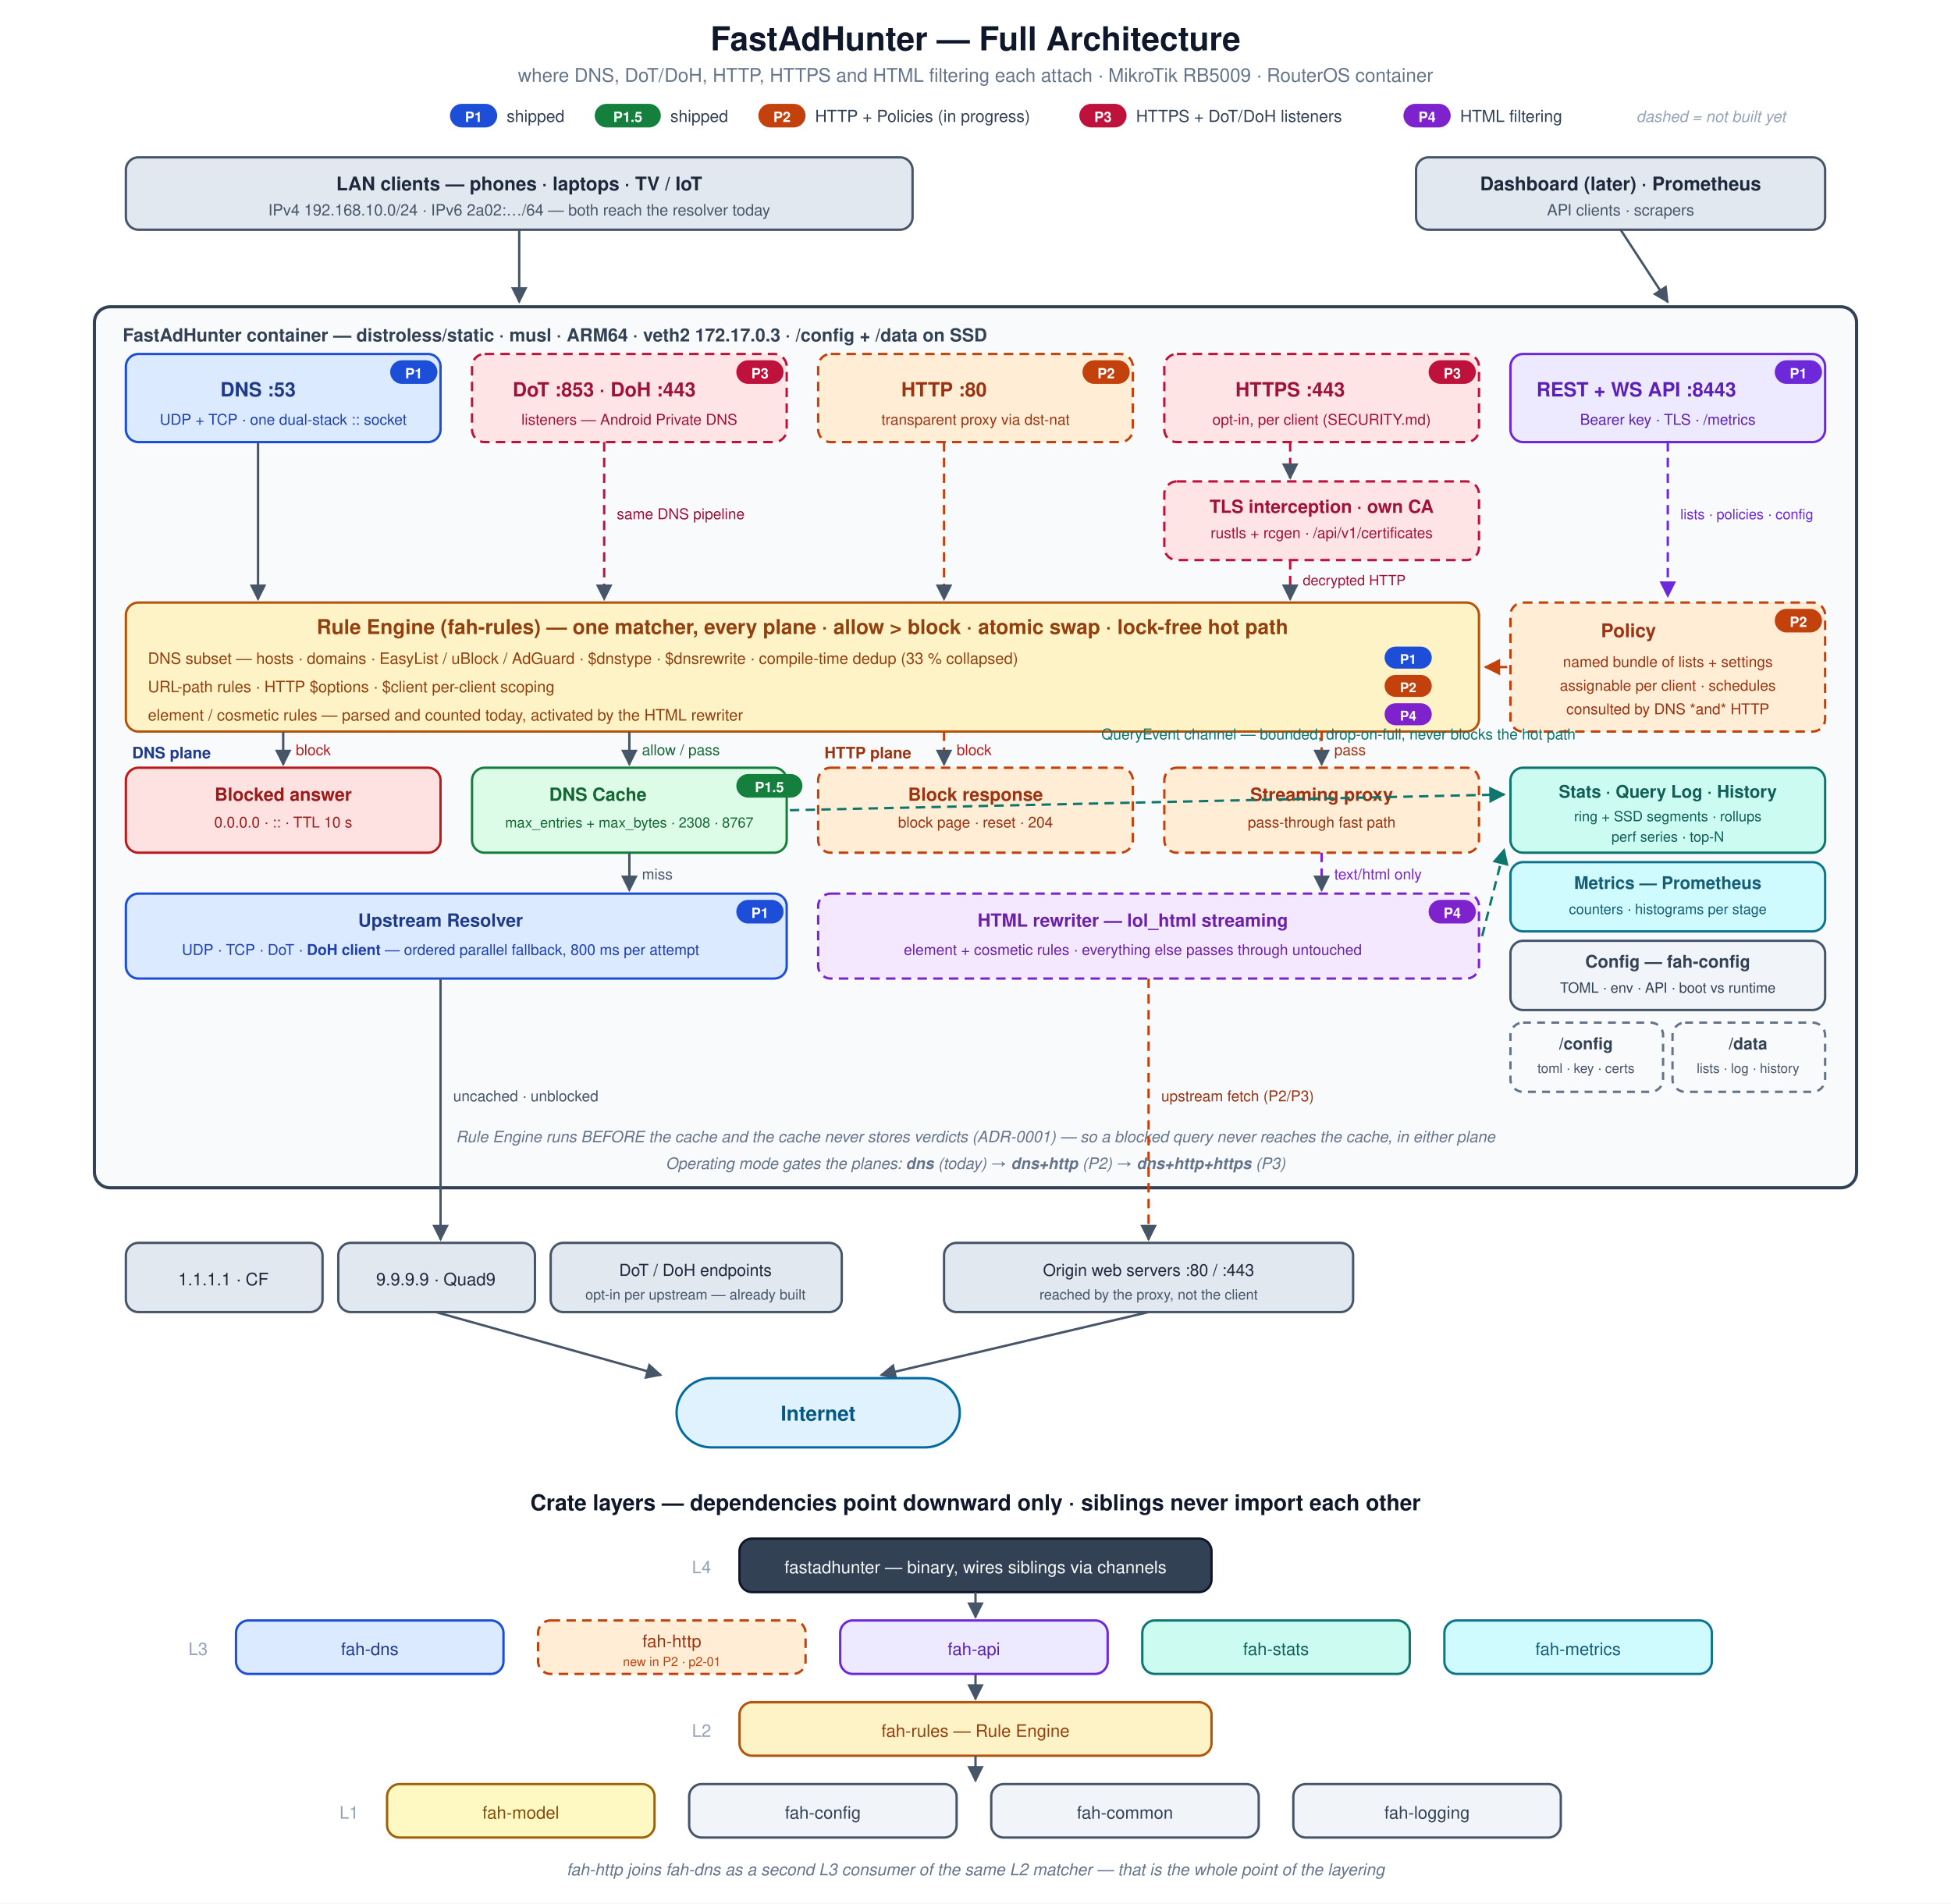
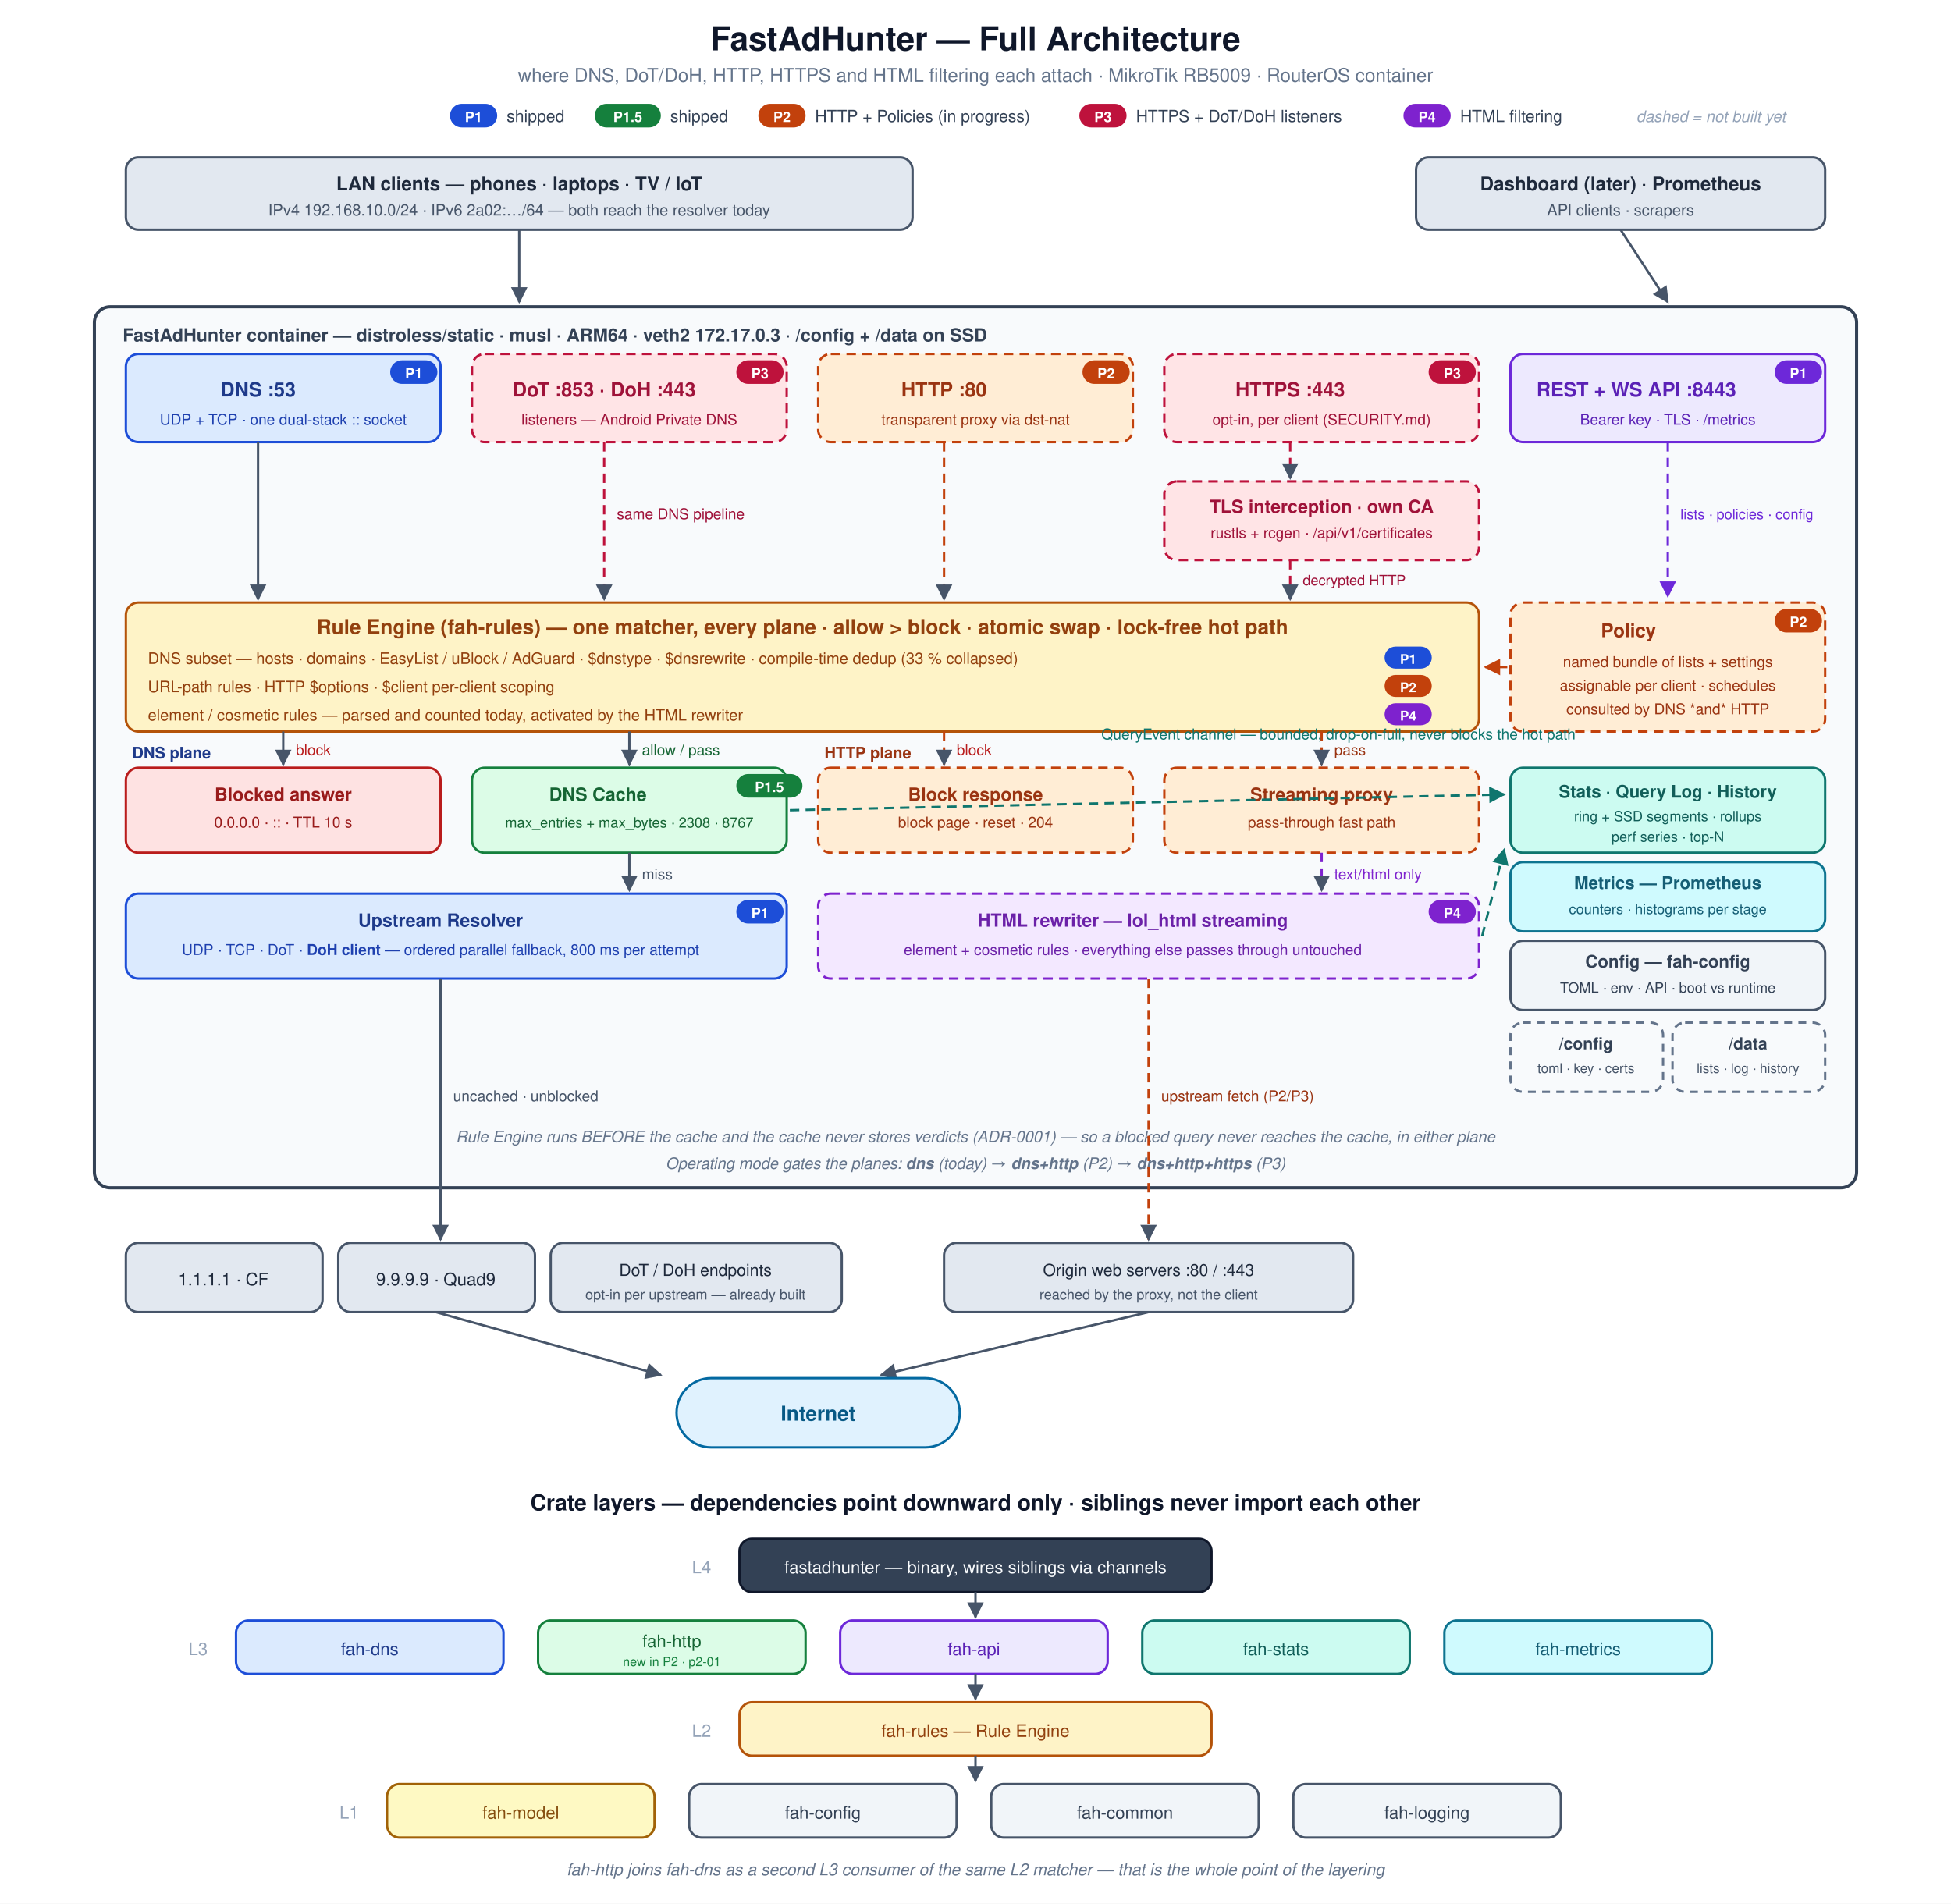
<svg xmlns="http://www.w3.org/2000/svg" viewBox="0 0 1240 1210" font-family="Segoe UI, Helvetica, Arial, sans-serif">
  <defs>
    <marker id="a" viewBox="0 0 10 10" refX="9" refY="5" markerWidth="7" markerHeight="7" orient="auto-start-reverse">
      <path d="M 0 0 L 10 5 L 0 10 z" fill="#475569" />
    </marker>
    <marker id="aT" viewBox="0 0 10 10" refX="9" refY="5" markerWidth="7" markerHeight="7" orient="auto-start-reverse">
      <path d="M 0 0 L 10 5 L 0 10 z" fill="#0f766e" />
    </marker>
    <marker id="aP" viewBox="0 0 10 10" refX="9" refY="5" markerWidth="7" markerHeight="7" orient="auto-start-reverse">
      <path d="M 0 0 L 10 5 L 0 10 z" fill="#c2410c" />
    </marker>
    <marker id="aV" viewBox="0 0 10 10" refX="9" refY="5" markerWidth="7" markerHeight="7" orient="auto-start-reverse">
      <path d="M 0 0 L 10 5 L 0 10 z" fill="#6d28d9" />
    </marker>
  </defs>
  <rect x="0" y="0" width="1240" height="1210" fill="#ffffff" />
  <text x="620" y="32" text-anchor="middle" font-size="21" font-weight="700" fill="#0f172a">FastAdHunter — Full Architecture</text>
  <text x="620" y="52" text-anchor="middle" font-size="12" fill="#64748b">where DNS, DoT/DoH, HTTP, HTTPS and HTML filtering each attach · MikroTik RB5009 · RouterOS container</text>
  <rect x="286" y="66" width="30" height="15" rx="7.5" fill="#1d4ed8" />
  <text x="301" y="77.5" text-anchor="middle" font-size="9" font-weight="700" fill="#ffffff">P1</text>
  <text x="322" y="77.5" font-size="10.5" fill="#334155">shipped</text>
  <rect x="378" y="66" width="42" height="15" rx="7.5" fill="#15803d" />
  <text x="399" y="77.5" text-anchor="middle" font-size="9" font-weight="700" fill="#ffffff">P1.5</text>
  <text x="426" y="77.5" font-size="10.5" fill="#334155">shipped</text>
  <rect x="482" y="66" width="30" height="15" rx="7.5" fill="#c2410c" />
  <text x="497" y="77.5" text-anchor="middle" font-size="9" font-weight="700" fill="#ffffff">P2</text>
  <text x="518" y="77.5" font-size="10.5" fill="#334155">HTTP + Policies (in progress)</text>
  <rect x="686" y="66" width="30" height="15" rx="7.5" fill="#be123c" />
  <text x="701" y="77.5" text-anchor="middle" font-size="9" font-weight="700" fill="#ffffff">P3</text>
  <text x="722" y="77.5" font-size="10.5" fill="#334155">HTTPS + DoT/DoH listeners</text>
  <rect x="892" y="66" width="30" height="15" rx="7.5" fill="#7e22ce" />
  <text x="907" y="77.5" text-anchor="middle" font-size="9" font-weight="700" fill="#ffffff">P4</text>
  <text x="928" y="77.5" font-size="10.5" fill="#334155">HTML filtering</text>
  <text x="1040" y="77.5" font-size="10" font-style="italic" fill="#94a3b8">dashed = not built yet</text>
  <rect x="80" y="100" width="500" height="46" rx="8" fill="#e2e8f0" stroke="#475569" stroke-width="1.5" />
  <text x="330" y="121" text-anchor="middle" font-size="12" font-weight="600" fill="#1e293b">LAN clients — phones · laptops · TV / IoT</text>
  <text x="330" y="137" text-anchor="middle" font-size="10" fill="#475569">IPv4 192.168.10.0/24 · IPv6 2a02:…/64 — both reach the resolver today</text>
  <rect x="900" y="100" width="260" height="46" rx="8" fill="#e2e8f0" stroke="#475569" stroke-width="1.5" />
  <text x="1030" y="121" text-anchor="middle" font-size="12" font-weight="600" fill="#1e293b">Dashboard (later) · Prometheus</text>
  <text x="1030" y="137" text-anchor="middle" font-size="10" fill="#475569">API clients · scrapers</text>
  <line x1="330" y1="146" x2="330" y2="192" stroke="#475569" stroke-width="1.5" marker-end="url(#a)" />
  <line x1="1030" y1="146" x2="1060" y2="192" stroke="#475569" stroke-width="1.5" marker-end="url(#a)" />
  <rect x="60" y="195" width="1120" height="560" rx="10" fill="#f8fafc" stroke="#334155" stroke-width="2" />
  <text x="78" y="217" font-size="11.5" font-weight="700" fill="#334155">FastAdHunter container — distroless/static · musl · ARM64 · veth2 172.17.0.3 · /config + /data on SSD</text>
  <rect x="80" y="225" width="200" height="56" rx="8" fill="#dbeafe" stroke="#1d4ed8" stroke-width="1.5" />
  <rect x="248" y="229" width="30" height="15" rx="7.5" fill="#1d4ed8" />
  <text x="263" y="240.5" text-anchor="middle" font-size="9" font-weight="700" fill="#ffffff">P1</text>
  <text x="164" y="252" text-anchor="middle" font-size="12.5" font-weight="600" fill="#1e3a8a">DNS :53</text>
  <text x="180" y="270" text-anchor="middle" font-size="9.5" fill="#1e40af">UDP + TCP · one dual-stack :: socket</text>
  <rect x="300" y="225" width="200" height="56" rx="8" fill="#ffe4e6" stroke="#be123c" stroke-width="1.5" stroke-dasharray="6 4" />
  <rect x="468" y="229" width="30" height="15" rx="7.5" fill="#be123c" />
  <text x="483" y="240.5" text-anchor="middle" font-size="9" font-weight="700" fill="#ffffff">P3</text>
  <text x="384" y="252" text-anchor="middle" font-size="12.5" font-weight="600" fill="#9f1239">DoT :853 · DoH :443</text>
  <text x="400" y="270" text-anchor="middle" font-size="9.5" fill="#9f1239">listeners — Android Private DNS</text>
  <rect x="520" y="225" width="200" height="56" rx="8" fill="#ffedd5" stroke="#c2410c" stroke-width="1.5" stroke-dasharray="6 4" />
  <rect x="688" y="229" width="30" height="15" rx="7.5" fill="#c2410c" />
  <text x="703" y="240.5" text-anchor="middle" font-size="9" font-weight="700" fill="#ffffff">P2</text>
  <text x="600" y="252" text-anchor="middle" font-size="12.5" font-weight="600" fill="#9a3412">HTTP :80</text>
  <text x="620" y="270" text-anchor="middle" font-size="9.5" fill="#9a3412">transparent proxy via dst-nat</text>
  <rect x="740" y="225" width="200" height="56" rx="8" fill="#ffe4e6" stroke="#be123c" stroke-width="1.5" stroke-dasharray="6 4" />
  <rect x="908" y="229" width="30" height="15" rx="7.5" fill="#be123c" />
  <text x="923" y="240.5" text-anchor="middle" font-size="9" font-weight="700" fill="#ffffff">P3</text>
  <text x="820" y="252" text-anchor="middle" font-size="12.5" font-weight="600" fill="#9f1239">HTTPS :443</text>
  <text x="840" y="270" text-anchor="middle" font-size="9.5" fill="#9f1239">opt-in, per client (SECURITY.md)</text>
  <rect x="960" y="225" width="200" height="56" rx="8" fill="#ede9fe" stroke="#6d28d9" stroke-width="1.5" />
  <rect x="1128" y="229" width="30" height="15" rx="7.5" fill="#6d28d9" />
  <text x="1143" y="240.5" text-anchor="middle" font-size="9" font-weight="700" fill="#ffffff">P1</text>
  <text x="1040" y="252" text-anchor="middle" font-size="12.5" font-weight="600" fill="#5b21b6">REST + WS API :8443</text>
  <text x="1060" y="270" text-anchor="middle" font-size="9.5" fill="#5b21b6">Bearer key · TLS · /metrics</text>
  <line x1="164" y1="281" x2="164" y2="381" stroke="#475569" stroke-width="1.5" marker-end="url(#a)" />
  <line x1="384" y1="281" x2="384" y2="381" stroke="#be123c" stroke-width="1.5" stroke-dasharray="6 4" marker-end="url(#a)" />
  <text x="392" y="330" font-size="9.5" fill="#9f1239">same DNS pipeline</text>
  <line x1="600" y1="281" x2="600" y2="381" stroke="#c2410c" stroke-width="1.5" stroke-dasharray="6 4" marker-end="url(#a)" />
  <line x1="820" y1="281" x2="820" y2="304" stroke="#be123c" stroke-width="1.5" stroke-dasharray="6 4" marker-end="url(#a)" />
  <rect x="740" y="306" width="200" height="50" rx="8" fill="#ffe4e6" stroke="#be123c" stroke-width="1.5" stroke-dasharray="6 4" />
  <text x="840" y="326" text-anchor="middle" font-size="11.5" font-weight="600" fill="#9f1239">TLS interception · own CA</text>
  <text x="840" y="342" text-anchor="middle" font-size="9.5" fill="#9f1239">rustls + rcgen · /api/v1/certificates</text>
  <line x1="820" y1="356" x2="820" y2="381" stroke="#be123c" stroke-width="1.5" stroke-dasharray="6 4" marker-end="url(#a)" />
  <text x="828" y="372" font-size="9" fill="#9f1239">decrypted HTTP</text>
  <rect x="80" y="383" width="860" height="82" rx="8" fill="#fef3c7" stroke="#b45309" stroke-width="1.5" />
  <text x="510" y="403" text-anchor="middle" font-size="13" font-weight="700" fill="#92400e">Rule Engine (fah-rules) — one matcher, every plane · allow &gt; block · atomic swap · lock-free hot path</text>
  <text x="94" y="422" font-size="10" fill="#92400e">DNS subset — hosts · domains · EasyList / uBlock / AdGuard · $dnstype · $dnsrewrite · compile-time dedup (33 % collapsed)</text>
  <rect x="880" y="411" width="30" height="14" rx="7" fill="#1d4ed8" />
  <text x="895" y="422" text-anchor="middle" font-size="8.5" font-weight="700" fill="#ffffff">P1</text>
  <text x="94" y="440" font-size="10" fill="#92400e">URL-path rules · HTTP $options · $client per-client scoping</text>
  <rect x="880" y="429" width="30" height="14" rx="7" fill="#c2410c" />
  <text x="895" y="440" text-anchor="middle" font-size="8.5" font-weight="700" fill="#ffffff">P2</text>
  <text x="94" y="458" font-size="10" fill="#92400e">element / cosmetic rules — parsed and counted today, activated by the HTML rewriter</text>
  <rect x="880" y="447" width="30" height="14" rx="7" fill="#7e22ce" />
  <text x="895" y="458" text-anchor="middle" font-size="8.5" font-weight="700" fill="#ffffff">P4</text>
  <rect x="960" y="383" width="200" height="82" rx="8" fill="#ffedd5" stroke="#c2410c" stroke-width="1.5" stroke-dasharray="6 4" />
  <rect x="1128" y="387" width="30" height="15" rx="7.5" fill="#c2410c" />
  <text x="1143" y="398.5" text-anchor="middle" font-size="9" font-weight="700" fill="#ffffff">P2</text>
  <text x="1035" y="405" text-anchor="middle" font-size="12" font-weight="600" fill="#9a3412">Policy</text>
  <text x="1060" y="424" text-anchor="middle" font-size="9.5" fill="#9a3412">named bundle of lists + settings</text>
  <text x="1060" y="439" text-anchor="middle" font-size="9.5" fill="#9a3412">assignable per client · schedules</text>
  <text x="1060" y="454" text-anchor="middle" font-size="9.5" fill="#9a3412">consulted by DNS *and* HTTP</text>
  <line x1="958" y1="424" x2="944" y2="424" stroke="#c2410c" stroke-width="1.5" marker-end="url(#aP)" />
  <line x1="1060" y1="281" x2="1060" y2="379" stroke="#6d28d9" stroke-width="1.5" stroke-dasharray="6 4" marker-end="url(#aV)" />
  <text x="1068" y="330" font-size="9" fill="#6d28d9">lists · policies · config</text>
  <line x1="180" y1="465" x2="180" y2="486" stroke="#475569" stroke-width="1.5" marker-end="url(#a)" />
  <text x="188" y="480" font-size="9.5" fill="#b91c1c">block</text>
  <line x1="400" y1="465" x2="400" y2="486" stroke="#475569" stroke-width="1.5" marker-end="url(#a)" />
  <text x="408" y="480" font-size="9.5" fill="#166534">allow / pass</text>
  <line x1="600" y1="465" x2="600" y2="486" stroke="#c2410c" stroke-width="1.5" stroke-dasharray="6 4" marker-end="url(#a)" />
  <text x="608" y="480" font-size="9.5" fill="#b91c1c">block</text>
  <line x1="840" y1="465" x2="840" y2="486" stroke="#c2410c" stroke-width="1.5" stroke-dasharray="6 4" marker-end="url(#a)" />
  <text x="848" y="480" font-size="9.5" fill="#9a3412">pass</text>
  <text x="84" y="482" font-size="10" font-weight="700" fill="#1e3a8a">DNS plane</text>
  <text x="524" y="482" font-size="10" font-weight="700" fill="#9a3412">HTTP plane</text>
  <rect x="80" y="488" width="200" height="54" rx="8" fill="#fee2e2" stroke="#b91c1c" stroke-width="1.5" />
  <text x="180" y="509" text-anchor="middle" font-size="11.5" font-weight="600" fill="#991b1b">Blocked answer</text>
  <text x="180" y="526" text-anchor="middle" font-size="9.5" fill="#991b1b">0.0.0.0 · :: · TTL 10 s</text>
  <rect x="300" y="488" width="200" height="54" rx="8" fill="#dcfce7" stroke="#15803d" stroke-width="1.5" />
  <rect x="468" y="492" width="42" height="15" rx="7.5" fill="#15803d" />
  <text x="489" y="503.5" text-anchor="middle" font-size="9" font-weight="700" fill="#ffffff">P1.5</text>
  <text x="380" y="509" text-anchor="middle" font-size="11.5" font-weight="600" fill="#166534">DNS Cache</text>
  <text x="400" y="526" text-anchor="middle" font-size="9" fill="#166534">max_entries + max_bytes · 2308 · 8767</text>
  <line x1="400" y1="542" x2="400" y2="566" stroke="#475569" stroke-width="1.5" marker-end="url(#a)" />
  <text x="408" y="559" font-size="9.5" fill="#475569">miss</text>
  <rect x="80" y="568" width="420" height="54" rx="8" fill="#dbeafe" stroke="#1d4ed8" stroke-width="1.5" />
  <rect x="468" y="572" width="30" height="15" rx="7.5" fill="#1d4ed8" />
  <text x="483" y="583.5" text-anchor="middle" font-size="9" font-weight="700" fill="#ffffff">P1</text>
  <text x="280" y="589" text-anchor="middle" font-size="11.5" font-weight="600" fill="#1e3a8a">Upstream Resolver</text>
  <text x="280" y="607" text-anchor="middle" font-size="9.5" fill="#1e40af">UDP · TCP · DoT · <tspan font-weight="700">DoH client</tspan> — ordered parallel fallback, 800 ms per attempt</text>
  <rect x="520" y="488" width="200" height="54" rx="8" fill="#ffedd5" stroke="#c2410c" stroke-width="1.5" stroke-dasharray="6 4" />
  <text x="620" y="509" text-anchor="middle" font-size="11.5" font-weight="600" fill="#9a3412">Block response</text>
  <text x="620" y="526" text-anchor="middle" font-size="9.5" fill="#9a3412">block page · reset · 204</text>
  <rect x="740" y="488" width="200" height="54" rx="8" fill="#ffedd5" stroke="#c2410c" stroke-width="1.5" stroke-dasharray="6 4" />
  <text x="840" y="509" text-anchor="middle" font-size="11.5" font-weight="600" fill="#9a3412">Streaming proxy</text>
  <text x="840" y="526" text-anchor="middle" font-size="9.5" fill="#9a3412">pass-through fast path</text>
  <line x1="840" y1="542" x2="840" y2="566" stroke="#7e22ce" stroke-width="1.5" stroke-dasharray="6 4" marker-end="url(#a)" />
  <text x="848" y="559" font-size="9.5" fill="#7e22ce">text/html only</text>
  <rect x="520" y="568" width="420" height="54" rx="8" fill="#f3e8ff" stroke="#7e22ce" stroke-width="1.5" stroke-dasharray="6 4" />
  <rect x="908" y="572" width="30" height="15" rx="7.5" fill="#7e22ce" />
  <text x="923" y="583.5" text-anchor="middle" font-size="9" font-weight="700" fill="#ffffff">P4</text>
  <text x="720" y="589" text-anchor="middle" font-size="11.5" font-weight="600" fill="#6b21a8">HTML rewriter — lol_html streaming</text>
  <text x="720" y="607" text-anchor="middle" font-size="9.5" fill="#6b21a8">element + cosmetic rules · everything else passes through untouched</text>
  <rect x="960" y="488" width="200" height="54" rx="8" fill="#ccfbf1" stroke="#0f766e" stroke-width="1.5" />
  <text x="1060" y="507" text-anchor="middle" font-size="11" font-weight="600" fill="#115e59">Stats · Query Log · History</text>
  <text x="1060" y="522" text-anchor="middle" font-size="9" fill="#115e59">ring + SSD segments · rollups</text>
  <text x="1060" y="535" text-anchor="middle" font-size="9" fill="#115e59">perf series · top-N</text>
  <rect x="960" y="548" width="200" height="44" rx="8" fill="#cffafe" stroke="#0e7490" stroke-width="1.5" />
  <text x="1060" y="565" text-anchor="middle" font-size="11" font-weight="600" fill="#155e75">Metrics — Prometheus</text>
  <text x="1060" y="581" text-anchor="middle" font-size="9" fill="#155e75">counters · histograms per stage</text>
  <rect x="960" y="598" width="200" height="44" rx="8" fill="#f1f5f9" stroke="#475569" stroke-width="1.5" />
  <text x="1060" y="615" text-anchor="middle" font-size="11" font-weight="600" fill="#334155">Config — fah-config</text>
  <text x="1060" y="631" text-anchor="middle" font-size="9" fill="#334155">TOML · env · API · boot vs runtime</text>
  <rect x="960" y="650" width="97" height="44" rx="8" fill="#f8fafc" stroke="#64748b" stroke-width="1.5" stroke-dasharray="5 4" />
  <text x="1008" y="667" text-anchor="middle" font-size="10.5" font-weight="600" fill="#334155">/config</text>
  <text x="1008" y="682" text-anchor="middle" font-size="8.5" fill="#475569">toml · key · certs</text>
  <rect x="1063" y="650" width="97" height="44" rx="8" fill="#f8fafc" stroke="#64748b" stroke-width="1.5" stroke-dasharray="5 4" />
  <text x="1111" y="667" text-anchor="middle" font-size="10.5" font-weight="600" fill="#334155">/data</text>
  <text x="1111" y="682" text-anchor="middle" font-size="8.5" fill="#475569">lists · log · history</text>
  <line x1="502" y1="515" x2="956" y2="505" stroke="#0f766e" stroke-width="1.5" stroke-dasharray="6 4" marker-end="url(#aT)" />
  <text x="700" y="470" font-size="9.5" fill="#0f766e">QueryEvent channel — bounded, drop-on-full, never blocks the hot path</text>
  <line x1="942" y1="595" x2="956" y2="540" stroke="#0f766e" stroke-width="1.5" stroke-dasharray="6 4" marker-end="url(#aT)" />
  <text x="620" y="726" text-anchor="middle" font-size="10" font-style="italic" fill="#64748b">Rule Engine runs BEFORE the cache and the cache never stores verdicts (ADR-0001) — so a blocked query never reaches the cache, in either plane</text>
  <text x="620" y="743" text-anchor="middle" font-size="10" font-style="italic" fill="#64748b">Operating mode gates the planes: <tspan font-weight="700">dns</tspan> (today) → <tspan font-weight="700">dns+http</tspan> (P2) → <tspan font-weight="700">dns+http+https</tspan> (P3)</text>
  <line x1="280" y1="622" x2="280" y2="788" stroke="#475569" stroke-width="1.5" marker-end="url(#a)" />
  <text x="288" y="700" font-size="9.5" fill="#475569">uncached · unblocked</text>
  <line x1="730" y1="622" x2="730" y2="788" stroke="#c2410c" stroke-width="1.5" stroke-dasharray="6 4" marker-end="url(#a)" />
  <text x="738" y="700" font-size="9.5" fill="#9a3412">upstream fetch (P2/P3)</text>
  <rect x="80" y="790" width="125" height="44" rx="8" fill="#e2e8f0" stroke="#475569" stroke-width="1.5" />
  <text x="142" y="817" text-anchor="middle" font-size="11" fill="#1e293b">1.1.1.1 · CF</text>
  <rect x="215" y="790" width="125" height="44" rx="8" fill="#e2e8f0" stroke="#475569" stroke-width="1.5" />
  <text x="277" y="817" text-anchor="middle" font-size="11" fill="#1e293b">9.9.9.9 · Quad9</text>
  <rect x="350" y="790" width="185" height="44" rx="8" fill="#e2e8f0" stroke="#475569" stroke-width="1.5" />
  <text x="442" y="811" text-anchor="middle" font-size="10.5" fill="#1e293b">DoT / DoH endpoints</text>
  <text x="442" y="826" text-anchor="middle" font-size="9" fill="#475569">opt-in per upstream — already built</text>
  <rect x="600" y="790" width="260" height="44" rx="8" fill="#e2e8f0" stroke="#475569" stroke-width="1.5" />
  <text x="730" y="811" text-anchor="middle" font-size="10.5" fill="#1e293b">Origin web servers :80 / :443</text>
  <text x="730" y="826" text-anchor="middle" font-size="9" fill="#475569">reached by the proxy, not the client</text>
  <line x1="277" y1="834" x2="420" y2="874" stroke="#475569" stroke-width="1.5" marker-end="url(#a)" />
  <line x1="730" y1="834" x2="560" y2="874" stroke="#475569" stroke-width="1.5" marker-end="url(#a)" />
  <rect x="430" y="876" width="180" height="44" rx="22" fill="#e0f2fe" stroke="#0369a1" stroke-width="1.5" />
  <text x="520" y="903" text-anchor="middle" font-size="13" font-weight="600" fill="#075985">Internet</text>
  <text x="620" y="960" text-anchor="middle" font-size="14" font-weight="700" fill="#0f172a">Crate layers — dependencies point downward only · siblings never import each other</text>
  <rect x="470" y="978" width="300" height="34" rx="8" fill="#334155" stroke="#0f172a" stroke-width="1.5" />
  <text x="620" y="1000" text-anchor="middle" font-size="11" fill="#f8fafc">fastadhunter — binary, wires siblings via channels</text>
  <text x="452" y="1000" text-anchor="end" font-size="11" fill="#94a3b8">L4</text>
  <line x1="620" y1="1012" x2="620" y2="1028" stroke="#475569" stroke-width="1.5" marker-end="url(#a)" />
  <rect x="150" y="1030" width="170" height="34" rx="8" fill="#dbeafe" stroke="#1d4ed8" stroke-width="1.5" />
  <text x="235" y="1052" text-anchor="middle" font-size="11" fill="#1e3a8a">fah-dns</text>
-   <rect x="342" y="1030" width="170" height="34" rx="8" fill="#ffedd5" stroke="#c2410c" stroke-width="1.5" stroke-dasharray="6 4" />
-   <text x="427" y="1047" text-anchor="middle" font-size="11" fill="#9a3412">fah-http</text>
-   <text x="427" y="1059" text-anchor="middle" font-size="8" fill="#c2410c">new in P2 · p2-01</text>
+   <rect x="342" y="1030" width="170" height="34" rx="8" fill="#dcfce7" stroke="#15803d" stroke-width="1.5" />
+   <text x="427" y="1047" text-anchor="middle" font-size="11" fill="#166534">fah-http</text>
+   <text x="427" y="1059" text-anchor="middle" font-size="8" fill="#15803d">new in P2 · p2-01</text>
  <rect x="534" y="1030" width="170" height="34" rx="8" fill="#ede9fe" stroke="#6d28d9" stroke-width="1.5" />
  <text x="619" y="1052" text-anchor="middle" font-size="11" fill="#5b21b6">fah-api</text>
  <rect x="726" y="1030" width="170" height="34" rx="8" fill="#ccfbf1" stroke="#0f766e" stroke-width="1.5" />
  <text x="811" y="1052" text-anchor="middle" font-size="11" fill="#115e59">fah-stats</text>
  <rect x="918" y="1030" width="170" height="34" rx="8" fill="#cffafe" stroke="#0e7490" stroke-width="1.5" />
  <text x="1003" y="1052" text-anchor="middle" font-size="11" fill="#155e75">fah-metrics</text>
  <text x="132" y="1052" text-anchor="end" font-size="11" fill="#94a3b8">L3</text>
  <line x1="620" y1="1064" x2="620" y2="1080" stroke="#475569" stroke-width="1.5" marker-end="url(#a)" />
  <rect x="470" y="1082" width="300" height="34" rx="8" fill="#fef3c7" stroke="#b45309" stroke-width="1.5" />
  <text x="620" y="1104" text-anchor="middle" font-size="11" fill="#92400e">fah-rules — Rule Engine</text>
  <text x="452" y="1104" text-anchor="end" font-size="11" fill="#94a3b8">L2</text>
  <line x1="620" y1="1116" x2="620" y2="1132" stroke="#475569" stroke-width="1.5" marker-end="url(#a)" />
  <rect x="246" y="1134" width="170" height="34" rx="8" fill="#fef9c3" stroke="#a16207" stroke-width="1.5" />
  <text x="331" y="1156" text-anchor="middle" font-size="11" fill="#854d0e">fah-model</text>
  <rect x="438" y="1134" width="170" height="34" rx="8" fill="#f1f5f9" stroke="#475569" stroke-width="1.5" />
  <text x="523" y="1156" text-anchor="middle" font-size="11" fill="#334155">fah-config</text>
  <rect x="630" y="1134" width="170" height="34" rx="8" fill="#f1f5f9" stroke="#475569" stroke-width="1.5" />
  <text x="715" y="1156" text-anchor="middle" font-size="11" fill="#334155">fah-common</text>
  <rect x="822" y="1134" width="170" height="34" rx="8" fill="#f1f5f9" stroke="#475569" stroke-width="1.5" />
  <text x="907" y="1156" text-anchor="middle" font-size="11" fill="#334155">fah-logging</text>
  <text x="228" y="1156" text-anchor="end" font-size="11" fill="#94a3b8">L1</text>
  <text x="620" y="1192" text-anchor="middle" font-size="10.5" font-style="italic" fill="#64748b">fah-http joins fah-dns as a second L3 consumer of the same L2 matcher — that is the whole point of the layering</text>
</svg>
